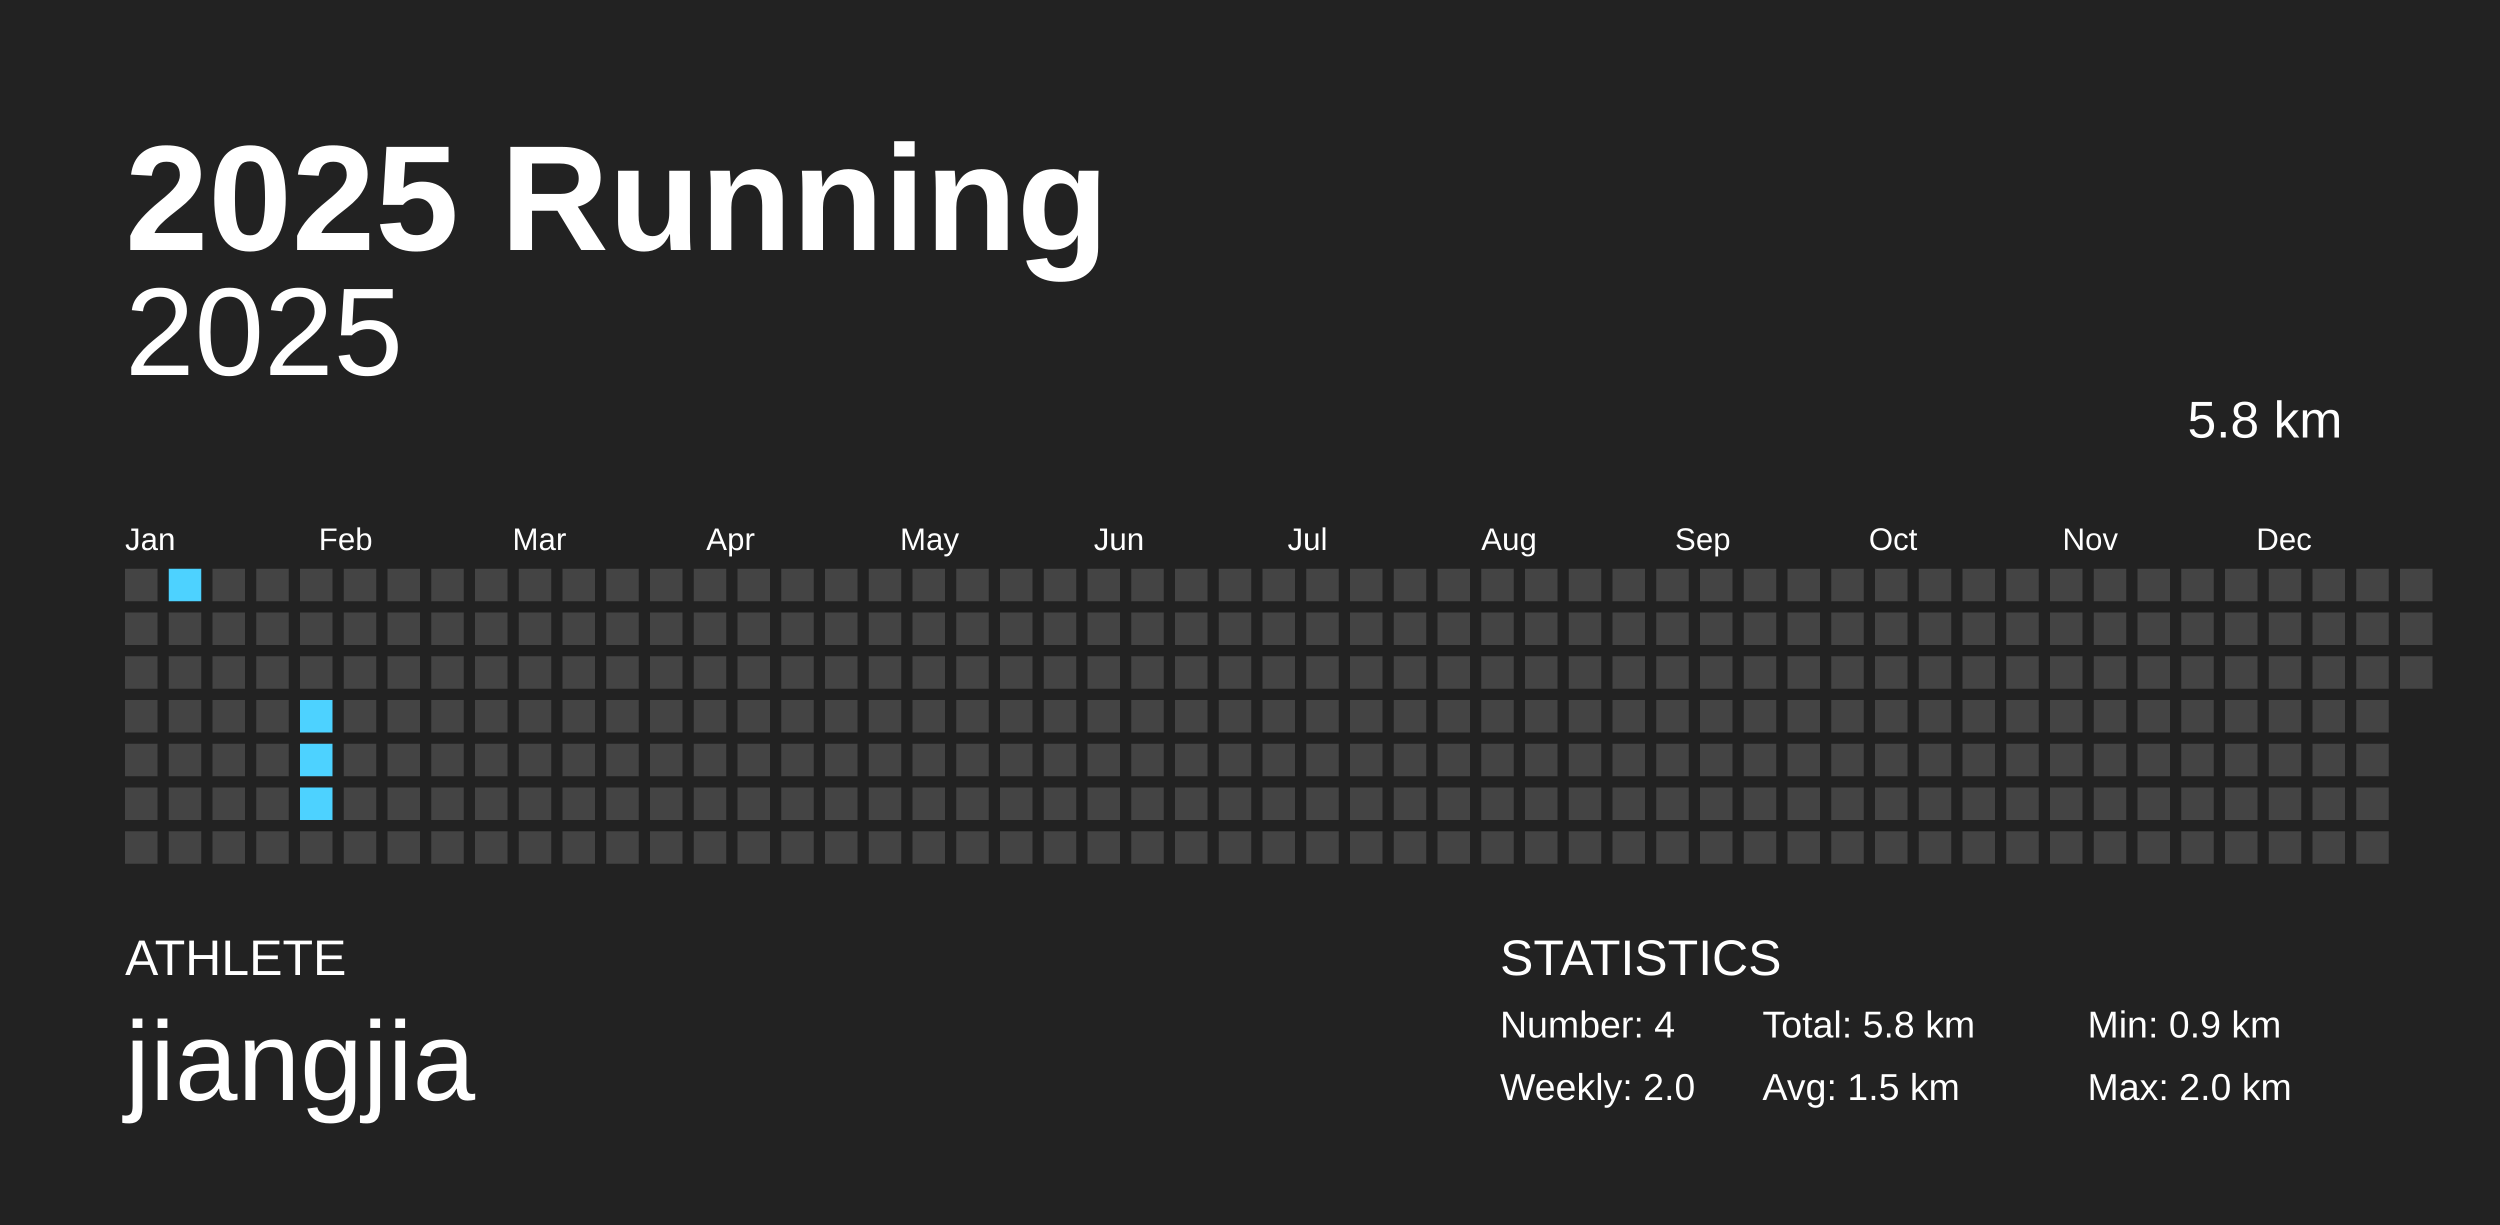
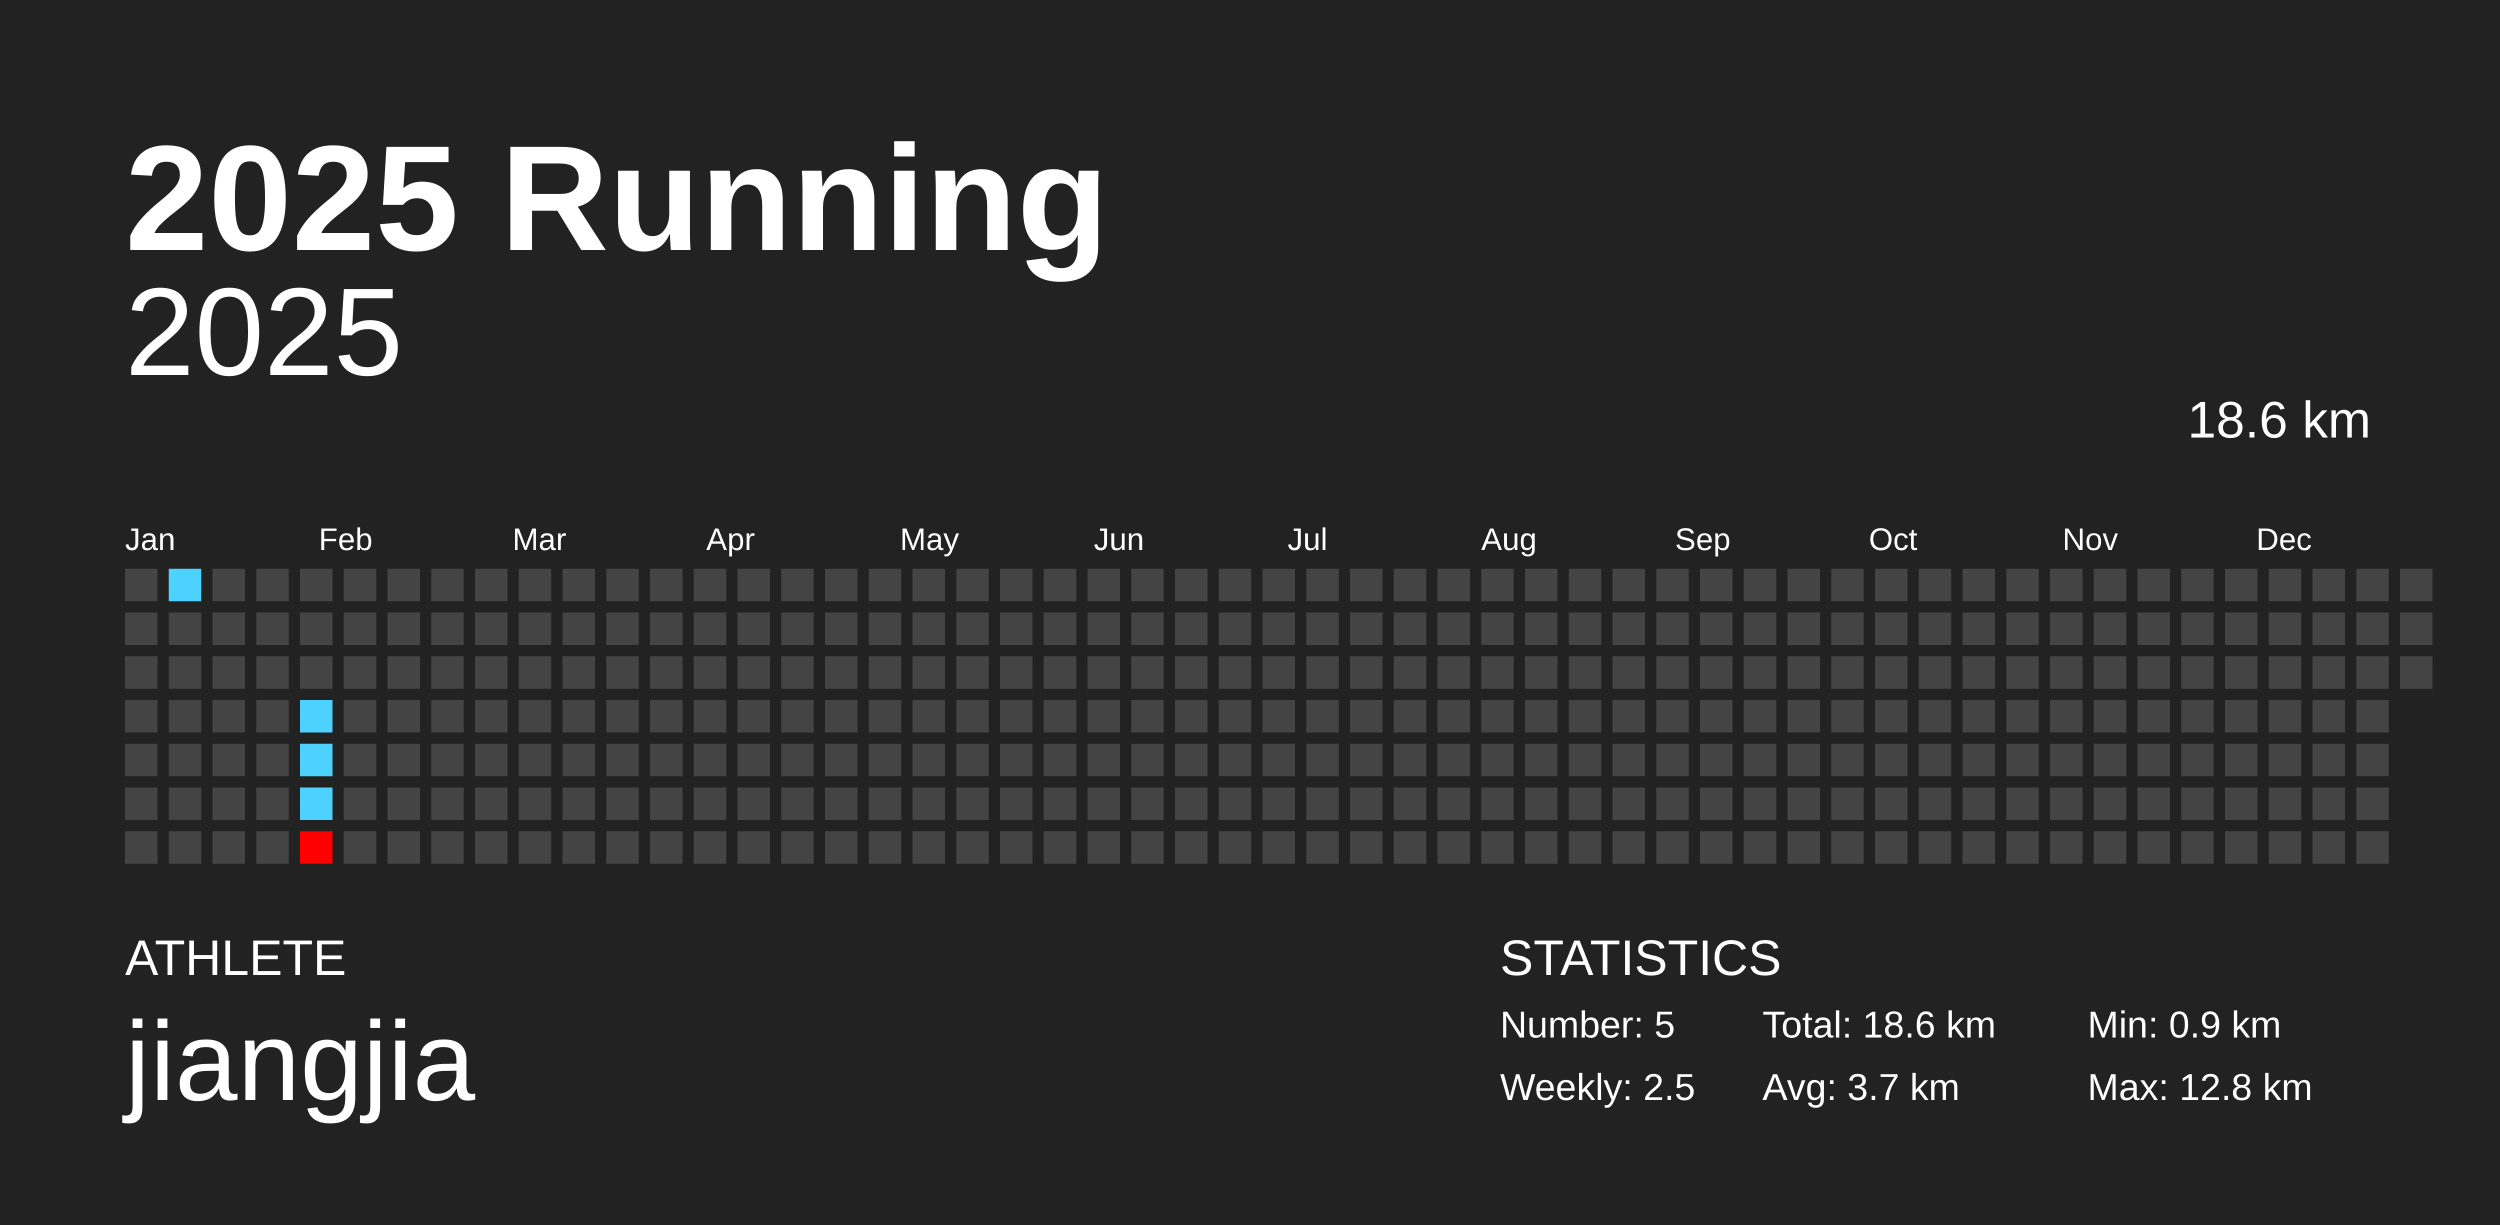
<svg xmlns="http://www.w3.org/2000/svg" baseProfile="full" height="98mm" version="1.1" viewBox="0,0,200,98" width="200mm">
  <defs />
  <rect fill="#222222" height="98" width="200" x="0" y="0" />
  <text fill="#FFFFFF" style="font-size:12px; font-family:Arial; font-weight:bold;" x="10" y="20">2025 Running</text>
  <text fill="#FFFFFF" style="font-size:4px; font-family:Arial" x="10" y="78">ATHLETE</text>
  <text fill="#FFFFFF" style="font-size:9px; font-family:Arial" x="10" y="88">jiangjia</text>
  <text fill="#FFFFFF" style="font-size:4px; font-family:Arial" x="120" y="78">STATISTICS</text>
-   <text fill="#FFFFFF" style="font-size:3px; font-family:Arial" x="120" y="83">Number: 4</text>
-   <text fill="#FFFFFF" style="font-size:3px; font-family:Arial" x="120" y="88">Weekly: 2.0</text>
-   <text fill="#FFFFFF" style="font-size:3px; font-family:Arial" x="141" y="83">Total: 5.8 km</text>
-   <text fill="#FFFFFF" style="font-size:3px; font-family:Arial" x="141" y="88">Avg: 1.5 km</text>
+   <text fill="#FFFFFF" style="font-size:3px; font-family:Arial" x="120" y="83">Number: 5</text>
+   <text fill="#FFFFFF" style="font-size:3px; font-family:Arial" x="120" y="88">Weekly: 2.5</text>
+   <text fill="#FFFFFF" style="font-size:3px; font-family:Arial" x="141" y="83">Total: 18.6 km</text>
+   <text fill="#FFFFFF" style="font-size:3px; font-family:Arial" x="141" y="88">Avg: 3.7 km</text>
  <text fill="#FFFFFF" style="font-size:3px; font-family:Arial" x="167" y="83">Min: 0.9 km</text>
-   <text fill="#FFFFFF" style="font-size:3px; font-family:Arial" x="167" y="88">Max: 2.0 km</text>
+   <text fill="#FFFFFF" style="font-size:3px; font-family:Arial" x="167" y="88">Max: 12.8 km</text>
  <text alignment-baseline="hanging" fill="#FFFFFF" style="font-size:10.0px; font-family:Arial;" x="10" y="30">2025</text>
-   <text alignment-baseline="hanging" fill="#FFFFFF" style="font-size:4.125px; font-family:Arial;" x="175" y="35">5.8 km</text>
+   <text alignment-baseline="hanging" fill="#FFFFFF" style="font-size:4.125px; font-family:Arial;" x="175" y="35">18.6 km</text>
  <text fill="#FFFFFF" style="font-size:2.5px; font-family:Arial" x="10.0" y="44">Jan</text>
  <text fill="#FFFFFF" style="font-size:2.5px; font-family:Arial" x="25.5" y="44">Feb</text>
  <text fill="#FFFFFF" style="font-size:2.5px; font-family:Arial" x="41.0" y="44">Mar</text>
  <text fill="#FFFFFF" style="font-size:2.5px; font-family:Arial" x="56.5" y="44">Apr</text>
  <text fill="#FFFFFF" style="font-size:2.5px; font-family:Arial" x="72.0" y="44">May</text>
  <text fill="#FFFFFF" style="font-size:2.5px; font-family:Arial" x="87.5" y="44">Jun</text>
  <text fill="#FFFFFF" style="font-size:2.5px; font-family:Arial" x="103.0" y="44">Jul</text>
  <text fill="#FFFFFF" style="font-size:2.5px; font-family:Arial" x="118.5" y="44">Aug</text>
  <text fill="#FFFFFF" style="font-size:2.5px; font-family:Arial" x="134.0" y="44">Sep</text>
  <text fill="#FFFFFF" style="font-size:2.5px; font-family:Arial" x="149.5" y="44">Oct</text>
  <text fill="#FFFFFF" style="font-size:2.5px; font-family:Arial" x="165.0" y="44">Nov</text>
  <text fill="#FFFFFF" style="font-size:2.5px; font-family:Arial" x="180.5" y="44">Dec</text>
  <rect fill="#444444" height="2.6" width="2.6" x="10.0" y="45.5" />
  <rect fill="#444444" height="2.6" width="2.6" x="10.0" y="49.0" />
  <rect fill="#444444" height="2.6" width="2.6" x="10.0" y="52.5" />
  <rect fill="#444444" height="2.6" width="2.6" x="10.0" y="56.0" />
  <rect fill="#444444" height="2.6" width="2.6" x="10.0" y="59.5" />
  <rect fill="#444444" height="2.6" width="2.6" x="10.0" y="63.0" />
  <rect fill="#444444" height="2.6" width="2.6" x="10.0" y="66.5" />
  <rect fill="#4dd2ff" height="2.6" width="2.6" x="13.5" y="45.5" />
  <rect fill="#444444" height="2.6" width="2.6" x="13.5" y="49.0" />
  <rect fill="#444444" height="2.6" width="2.6" x="13.5" y="52.5" />
  <rect fill="#444444" height="2.6" width="2.6" x="13.5" y="56.0" />
  <rect fill="#444444" height="2.6" width="2.6" x="13.5" y="59.5" />
  <rect fill="#444444" height="2.6" width="2.6" x="13.5" y="63.0" />
  <rect fill="#444444" height="2.6" width="2.6" x="13.5" y="66.5" />
  <rect fill="#444444" height="2.6" width="2.6" x="17.0" y="45.5" />
  <rect fill="#444444" height="2.6" width="2.6" x="17.0" y="49.0" />
  <rect fill="#444444" height="2.6" width="2.6" x="17.0" y="52.5" />
  <rect fill="#444444" height="2.6" width="2.6" x="17.0" y="56.0" />
  <rect fill="#444444" height="2.6" width="2.6" x="17.0" y="59.5" />
  <rect fill="#444444" height="2.6" width="2.6" x="17.0" y="63.0" />
  <rect fill="#444444" height="2.6" width="2.6" x="17.0" y="66.5" />
  <rect fill="#444444" height="2.6" width="2.6" x="20.5" y="45.5" />
  <rect fill="#444444" height="2.6" width="2.6" x="20.5" y="49.0" />
  <rect fill="#444444" height="2.6" width="2.6" x="20.5" y="52.5" />
  <rect fill="#444444" height="2.6" width="2.6" x="20.5" y="56.0" />
  <rect fill="#444444" height="2.6" width="2.6" x="20.5" y="59.5" />
  <rect fill="#444444" height="2.6" width="2.6" x="20.5" y="63.0" />
  <rect fill="#444444" height="2.6" width="2.6" x="20.5" y="66.5" />
  <rect fill="#444444" height="2.6" width="2.6" x="24.0" y="45.5" />
  <rect fill="#444444" height="2.6" width="2.6" x="24.0" y="49.0" />
  <rect fill="#444444" height="2.6" width="2.6" x="24.0" y="52.5" />
  <rect fill="#4dd2ff" height="2.6" width="2.6" x="24.0" y="56.0" />
  <rect fill="#4dd2ff" height="2.6" width="2.6" x="24.0" y="59.5" />
  <rect fill="#4dd2ff" height="2.6" width="2.6" x="24.0" y="63.0" />
-   <rect fill="#444444" height="2.6" width="2.6" x="24.0" y="66.5" />
+   <rect fill="#ff0000" height="2.6" width="2.6" x="24.0" y="66.5" />
  <rect fill="#444444" height="2.6" width="2.6" x="27.5" y="45.5" />
  <rect fill="#444444" height="2.6" width="2.6" x="27.5" y="49.0" />
  <rect fill="#444444" height="2.6" width="2.6" x="27.5" y="52.5" />
  <rect fill="#444444" height="2.6" width="2.6" x="27.5" y="56.0" />
  <rect fill="#444444" height="2.6" width="2.6" x="27.5" y="59.5" />
  <rect fill="#444444" height="2.6" width="2.6" x="27.5" y="63.0" />
  <rect fill="#444444" height="2.6" width="2.6" x="27.5" y="66.5" />
  <rect fill="#444444" height="2.6" width="2.6" x="31.0" y="45.5" />
  <rect fill="#444444" height="2.6" width="2.6" x="31.0" y="49.0" />
  <rect fill="#444444" height="2.6" width="2.6" x="31.0" y="52.5" />
  <rect fill="#444444" height="2.6" width="2.6" x="31.0" y="56.0" />
  <rect fill="#444444" height="2.6" width="2.6" x="31.0" y="59.5" />
  <rect fill="#444444" height="2.6" width="2.6" x="31.0" y="63.0" />
  <rect fill="#444444" height="2.6" width="2.6" x="31.0" y="66.5" />
  <rect fill="#444444" height="2.6" width="2.6" x="34.5" y="45.5" />
  <rect fill="#444444" height="2.6" width="2.6" x="34.5" y="49.0" />
  <rect fill="#444444" height="2.6" width="2.6" x="34.5" y="52.5" />
  <rect fill="#444444" height="2.6" width="2.6" x="34.5" y="56.0" />
  <rect fill="#444444" height="2.6" width="2.6" x="34.5" y="59.5" />
  <rect fill="#444444" height="2.6" width="2.6" x="34.5" y="63.0" />
  <rect fill="#444444" height="2.6" width="2.6" x="34.5" y="66.5" />
  <rect fill="#444444" height="2.6" width="2.6" x="38.0" y="45.5" />
  <rect fill="#444444" height="2.6" width="2.6" x="38.0" y="49.0" />
  <rect fill="#444444" height="2.6" width="2.6" x="38.0" y="52.5" />
  <rect fill="#444444" height="2.6" width="2.6" x="38.0" y="56.0" />
  <rect fill="#444444" height="2.6" width="2.6" x="38.0" y="59.5" />
  <rect fill="#444444" height="2.6" width="2.6" x="38.0" y="63.0" />
  <rect fill="#444444" height="2.6" width="2.6" x="38.0" y="66.5" />
  <rect fill="#444444" height="2.6" width="2.6" x="41.5" y="45.5" />
  <rect fill="#444444" height="2.6" width="2.6" x="41.5" y="49.0" />
  <rect fill="#444444" height="2.6" width="2.6" x="41.5" y="52.5" />
  <rect fill="#444444" height="2.6" width="2.6" x="41.5" y="56.0" />
  <rect fill="#444444" height="2.6" width="2.6" x="41.5" y="59.5" />
  <rect fill="#444444" height="2.6" width="2.6" x="41.5" y="63.0" />
  <rect fill="#444444" height="2.6" width="2.6" x="41.5" y="66.5" />
  <rect fill="#444444" height="2.6" width="2.6" x="45.0" y="45.5" />
  <rect fill="#444444" height="2.6" width="2.6" x="45.0" y="49.0" />
  <rect fill="#444444" height="2.6" width="2.6" x="45.0" y="52.5" />
  <rect fill="#444444" height="2.6" width="2.6" x="45.0" y="56.0" />
  <rect fill="#444444" height="2.6" width="2.6" x="45.0" y="59.5" />
  <rect fill="#444444" height="2.6" width="2.6" x="45.0" y="63.0" />
  <rect fill="#444444" height="2.6" width="2.6" x="45.0" y="66.5" />
  <rect fill="#444444" height="2.6" width="2.6" x="48.5" y="45.5" />
  <rect fill="#444444" height="2.6" width="2.6" x="48.5" y="49.0" />
  <rect fill="#444444" height="2.6" width="2.6" x="48.5" y="52.5" />
  <rect fill="#444444" height="2.6" width="2.6" x="48.5" y="56.0" />
  <rect fill="#444444" height="2.6" width="2.6" x="48.5" y="59.5" />
  <rect fill="#444444" height="2.6" width="2.6" x="48.5" y="63.0" />
  <rect fill="#444444" height="2.6" width="2.6" x="48.5" y="66.5" />
  <rect fill="#444444" height="2.6" width="2.6" x="52.0" y="45.5" />
  <rect fill="#444444" height="2.6" width="2.6" x="52.0" y="49.0" />
  <rect fill="#444444" height="2.6" width="2.6" x="52.0" y="52.5" />
  <rect fill="#444444" height="2.6" width="2.6" x="52.0" y="56.0" />
  <rect fill="#444444" height="2.6" width="2.6" x="52.0" y="59.5" />
  <rect fill="#444444" height="2.6" width="2.6" x="52.0" y="63.0" />
  <rect fill="#444444" height="2.6" width="2.6" x="52.0" y="66.5" />
  <rect fill="#444444" height="2.6" width="2.6" x="55.5" y="45.5" />
  <rect fill="#444444" height="2.6" width="2.6" x="55.5" y="49.0" />
  <rect fill="#444444" height="2.6" width="2.6" x="55.5" y="52.5" />
  <rect fill="#444444" height="2.6" width="2.6" x="55.5" y="56.0" />
  <rect fill="#444444" height="2.6" width="2.6" x="55.5" y="59.5" />
  <rect fill="#444444" height="2.6" width="2.6" x="55.5" y="63.0" />
  <rect fill="#444444" height="2.6" width="2.6" x="55.5" y="66.5" />
  <rect fill="#444444" height="2.6" width="2.6" x="59.0" y="45.5" />
  <rect fill="#444444" height="2.6" width="2.6" x="59.0" y="49.0" />
  <rect fill="#444444" height="2.6" width="2.6" x="59.0" y="52.5" />
  <rect fill="#444444" height="2.6" width="2.6" x="59.0" y="56.0" />
  <rect fill="#444444" height="2.6" width="2.6" x="59.0" y="59.5" />
  <rect fill="#444444" height="2.6" width="2.6" x="59.0" y="63.0" />
  <rect fill="#444444" height="2.6" width="2.6" x="59.0" y="66.5" />
  <rect fill="#444444" height="2.6" width="2.6" x="62.5" y="45.5" />
  <rect fill="#444444" height="2.6" width="2.6" x="62.5" y="49.0" />
  <rect fill="#444444" height="2.6" width="2.6" x="62.5" y="52.5" />
  <rect fill="#444444" height="2.6" width="2.6" x="62.5" y="56.0" />
  <rect fill="#444444" height="2.6" width="2.6" x="62.5" y="59.5" />
  <rect fill="#444444" height="2.6" width="2.6" x="62.5" y="63.0" />
  <rect fill="#444444" height="2.6" width="2.6" x="62.5" y="66.5" />
  <rect fill="#444444" height="2.6" width="2.6" x="66.0" y="45.5" />
  <rect fill="#444444" height="2.6" width="2.6" x="66.0" y="49.0" />
  <rect fill="#444444" height="2.6" width="2.6" x="66.0" y="52.5" />
  <rect fill="#444444" height="2.6" width="2.6" x="66.0" y="56.0" />
  <rect fill="#444444" height="2.6" width="2.6" x="66.0" y="59.5" />
  <rect fill="#444444" height="2.6" width="2.6" x="66.0" y="63.0" />
  <rect fill="#444444" height="2.6" width="2.6" x="66.0" y="66.5" />
  <rect fill="#444444" height="2.6" width="2.6" x="69.5" y="45.5" />
  <rect fill="#444444" height="2.6" width="2.6" x="69.5" y="49.0" />
  <rect fill="#444444" height="2.6" width="2.6" x="69.5" y="52.5" />
  <rect fill="#444444" height="2.6" width="2.6" x="69.5" y="56.0" />
  <rect fill="#444444" height="2.6" width="2.6" x="69.5" y="59.5" />
  <rect fill="#444444" height="2.6" width="2.6" x="69.5" y="63.0" />
  <rect fill="#444444" height="2.6" width="2.6" x="69.5" y="66.5" />
  <rect fill="#444444" height="2.6" width="2.6" x="73.0" y="45.5" />
  <rect fill="#444444" height="2.6" width="2.6" x="73.0" y="49.0" />
  <rect fill="#444444" height="2.6" width="2.6" x="73.0" y="52.5" />
  <rect fill="#444444" height="2.6" width="2.6" x="73.0" y="56.0" />
  <rect fill="#444444" height="2.6" width="2.6" x="73.0" y="59.5" />
  <rect fill="#444444" height="2.6" width="2.6" x="73.0" y="63.0" />
  <rect fill="#444444" height="2.6" width="2.6" x="73.0" y="66.5" />
  <rect fill="#444444" height="2.6" width="2.6" x="76.5" y="45.5" />
  <rect fill="#444444" height="2.6" width="2.6" x="76.5" y="49.0" />
  <rect fill="#444444" height="2.6" width="2.6" x="76.5" y="52.5" />
  <rect fill="#444444" height="2.6" width="2.6" x="76.5" y="56.0" />
  <rect fill="#444444" height="2.6" width="2.6" x="76.5" y="59.5" />
  <rect fill="#444444" height="2.6" width="2.6" x="76.5" y="63.0" />
  <rect fill="#444444" height="2.6" width="2.6" x="76.5" y="66.5" />
  <rect fill="#444444" height="2.6" width="2.6" x="80.0" y="45.5" />
  <rect fill="#444444" height="2.6" width="2.6" x="80.0" y="49.0" />
  <rect fill="#444444" height="2.6" width="2.6" x="80.0" y="52.5" />
  <rect fill="#444444" height="2.6" width="2.6" x="80.0" y="56.0" />
  <rect fill="#444444" height="2.6" width="2.6" x="80.0" y="59.5" />
  <rect fill="#444444" height="2.6" width="2.6" x="80.0" y="63.0" />
  <rect fill="#444444" height="2.6" width="2.6" x="80.0" y="66.5" />
  <rect fill="#444444" height="2.6" width="2.6" x="83.5" y="45.5" />
  <rect fill="#444444" height="2.6" width="2.6" x="83.5" y="49.0" />
  <rect fill="#444444" height="2.6" width="2.6" x="83.5" y="52.5" />
  <rect fill="#444444" height="2.6" width="2.6" x="83.5" y="56.0" />
  <rect fill="#444444" height="2.6" width="2.6" x="83.5" y="59.5" />
  <rect fill="#444444" height="2.6" width="2.6" x="83.5" y="63.0" />
  <rect fill="#444444" height="2.6" width="2.6" x="83.5" y="66.5" />
  <rect fill="#444444" height="2.6" width="2.6" x="87.0" y="45.5" />
  <rect fill="#444444" height="2.6" width="2.6" x="87.0" y="49.0" />
  <rect fill="#444444" height="2.6" width="2.6" x="87.0" y="52.5" />
  <rect fill="#444444" height="2.6" width="2.6" x="87.0" y="56.0" />
  <rect fill="#444444" height="2.6" width="2.6" x="87.0" y="59.5" />
  <rect fill="#444444" height="2.6" width="2.6" x="87.0" y="63.0" />
  <rect fill="#444444" height="2.6" width="2.6" x="87.0" y="66.5" />
  <rect fill="#444444" height="2.6" width="2.6" x="90.5" y="45.5" />
  <rect fill="#444444" height="2.6" width="2.6" x="90.5" y="49.0" />
  <rect fill="#444444" height="2.6" width="2.6" x="90.5" y="52.5" />
  <rect fill="#444444" height="2.6" width="2.6" x="90.5" y="56.0" />
  <rect fill="#444444" height="2.6" width="2.6" x="90.5" y="59.5" />
  <rect fill="#444444" height="2.6" width="2.6" x="90.5" y="63.0" />
  <rect fill="#444444" height="2.6" width="2.6" x="90.5" y="66.5" />
  <rect fill="#444444" height="2.6" width="2.6" x="94.0" y="45.5" />
  <rect fill="#444444" height="2.6" width="2.6" x="94.0" y="49.0" />
  <rect fill="#444444" height="2.6" width="2.6" x="94.0" y="52.5" />
  <rect fill="#444444" height="2.6" width="2.6" x="94.0" y="56.0" />
  <rect fill="#444444" height="2.6" width="2.6" x="94.0" y="59.5" />
  <rect fill="#444444" height="2.6" width="2.6" x="94.0" y="63.0" />
  <rect fill="#444444" height="2.6" width="2.6" x="94.0" y="66.5" />
  <rect fill="#444444" height="2.6" width="2.6" x="97.5" y="45.5" />
  <rect fill="#444444" height="2.6" width="2.6" x="97.5" y="49.0" />
  <rect fill="#444444" height="2.6" width="2.6" x="97.5" y="52.5" />
  <rect fill="#444444" height="2.6" width="2.6" x="97.5" y="56.0" />
  <rect fill="#444444" height="2.6" width="2.6" x="97.5" y="59.5" />
  <rect fill="#444444" height="2.6" width="2.6" x="97.5" y="63.0" />
  <rect fill="#444444" height="2.6" width="2.6" x="97.5" y="66.5" />
  <rect fill="#444444" height="2.6" width="2.6" x="101.0" y="45.5" />
  <rect fill="#444444" height="2.6" width="2.6" x="101.0" y="49.0" />
  <rect fill="#444444" height="2.6" width="2.6" x="101.0" y="52.5" />
  <rect fill="#444444" height="2.6" width="2.6" x="101.0" y="56.0" />
  <rect fill="#444444" height="2.6" width="2.6" x="101.0" y="59.5" />
  <rect fill="#444444" height="2.6" width="2.6" x="101.0" y="63.0" />
  <rect fill="#444444" height="2.6" width="2.6" x="101.0" y="66.5" />
  <rect fill="#444444" height="2.6" width="2.6" x="104.5" y="45.5" />
  <rect fill="#444444" height="2.6" width="2.6" x="104.5" y="49.0" />
  <rect fill="#444444" height="2.6" width="2.6" x="104.5" y="52.5" />
  <rect fill="#444444" height="2.6" width="2.6" x="104.5" y="56.0" />
  <rect fill="#444444" height="2.6" width="2.6" x="104.5" y="59.5" />
  <rect fill="#444444" height="2.6" width="2.6" x="104.5" y="63.0" />
  <rect fill="#444444" height="2.6" width="2.6" x="104.5" y="66.5" />
  <rect fill="#444444" height="2.6" width="2.6" x="108.0" y="45.5" />
  <rect fill="#444444" height="2.6" width="2.6" x="108.0" y="49.0" />
  <rect fill="#444444" height="2.6" width="2.6" x="108.0" y="52.5" />
  <rect fill="#444444" height="2.6" width="2.6" x="108.0" y="56.0" />
  <rect fill="#444444" height="2.6" width="2.6" x="108.0" y="59.5" />
  <rect fill="#444444" height="2.6" width="2.6" x="108.0" y="63.0" />
  <rect fill="#444444" height="2.6" width="2.6" x="108.0" y="66.5" />
  <rect fill="#444444" height="2.6" width="2.6" x="111.5" y="45.5" />
  <rect fill="#444444" height="2.6" width="2.6" x="111.5" y="49.0" />
  <rect fill="#444444" height="2.6" width="2.6" x="111.5" y="52.5" />
  <rect fill="#444444" height="2.6" width="2.6" x="111.5" y="56.0" />
  <rect fill="#444444" height="2.6" width="2.6" x="111.5" y="59.5" />
  <rect fill="#444444" height="2.6" width="2.6" x="111.5" y="63.0" />
  <rect fill="#444444" height="2.6" width="2.6" x="111.5" y="66.5" />
  <rect fill="#444444" height="2.6" width="2.6" x="115.0" y="45.5" />
  <rect fill="#444444" height="2.6" width="2.6" x="115.0" y="49.0" />
  <rect fill="#444444" height="2.6" width="2.6" x="115.0" y="52.5" />
  <rect fill="#444444" height="2.6" width="2.6" x="115.0" y="56.0" />
  <rect fill="#444444" height="2.6" width="2.6" x="115.0" y="59.5" />
  <rect fill="#444444" height="2.6" width="2.6" x="115.0" y="63.0" />
  <rect fill="#444444" height="2.6" width="2.6" x="115.0" y="66.5" />
  <rect fill="#444444" height="2.6" width="2.6" x="118.5" y="45.5" />
  <rect fill="#444444" height="2.6" width="2.6" x="118.5" y="49.0" />
  <rect fill="#444444" height="2.6" width="2.6" x="118.5" y="52.5" />
  <rect fill="#444444" height="2.6" width="2.6" x="118.5" y="56.0" />
  <rect fill="#444444" height="2.6" width="2.6" x="118.5" y="59.5" />
  <rect fill="#444444" height="2.6" width="2.6" x="118.5" y="63.0" />
  <rect fill="#444444" height="2.6" width="2.6" x="118.5" y="66.5" />
  <rect fill="#444444" height="2.6" width="2.6" x="122.0" y="45.5" />
  <rect fill="#444444" height="2.6" width="2.6" x="122.0" y="49.0" />
  <rect fill="#444444" height="2.6" width="2.6" x="122.0" y="52.5" />
  <rect fill="#444444" height="2.6" width="2.6" x="122.0" y="56.0" />
  <rect fill="#444444" height="2.6" width="2.6" x="122.0" y="59.5" />
  <rect fill="#444444" height="2.6" width="2.6" x="122.0" y="63.0" />
  <rect fill="#444444" height="2.6" width="2.6" x="122.0" y="66.5" />
  <rect fill="#444444" height="2.6" width="2.6" x="125.5" y="45.5" />
  <rect fill="#444444" height="2.6" width="2.6" x="125.5" y="49.0" />
  <rect fill="#444444" height="2.6" width="2.6" x="125.5" y="52.5" />
  <rect fill="#444444" height="2.6" width="2.6" x="125.5" y="56.0" />
  <rect fill="#444444" height="2.6" width="2.6" x="125.5" y="59.5" />
  <rect fill="#444444" height="2.6" width="2.6" x="125.5" y="63.0" />
  <rect fill="#444444" height="2.6" width="2.6" x="125.5" y="66.5" />
  <rect fill="#444444" height="2.6" width="2.6" x="129.0" y="45.5" />
  <rect fill="#444444" height="2.6" width="2.6" x="129.0" y="49.0" />
  <rect fill="#444444" height="2.6" width="2.6" x="129.0" y="52.5" />
  <rect fill="#444444" height="2.6" width="2.6" x="129.0" y="56.0" />
  <rect fill="#444444" height="2.6" width="2.6" x="129.0" y="59.5" />
  <rect fill="#444444" height="2.6" width="2.6" x="129.0" y="63.0" />
  <rect fill="#444444" height="2.6" width="2.6" x="129.0" y="66.5" />
  <rect fill="#444444" height="2.6" width="2.6" x="132.5" y="45.5" />
  <rect fill="#444444" height="2.6" width="2.6" x="132.5" y="49.0" />
  <rect fill="#444444" height="2.6" width="2.6" x="132.5" y="52.5" />
  <rect fill="#444444" height="2.6" width="2.6" x="132.5" y="56.0" />
  <rect fill="#444444" height="2.6" width="2.6" x="132.5" y="59.5" />
  <rect fill="#444444" height="2.6" width="2.6" x="132.5" y="63.0" />
  <rect fill="#444444" height="2.6" width="2.6" x="132.5" y="66.5" />
  <rect fill="#444444" height="2.6" width="2.6" x="136.0" y="45.5" />
  <rect fill="#444444" height="2.6" width="2.6" x="136.0" y="49.0" />
  <rect fill="#444444" height="2.6" width="2.6" x="136.0" y="52.5" />
  <rect fill="#444444" height="2.6" width="2.6" x="136.0" y="56.0" />
  <rect fill="#444444" height="2.6" width="2.6" x="136.0" y="59.5" />
  <rect fill="#444444" height="2.6" width="2.6" x="136.0" y="63.0" />
  <rect fill="#444444" height="2.6" width="2.6" x="136.0" y="66.5" />
  <rect fill="#444444" height="2.6" width="2.6" x="139.5" y="45.5" />
  <rect fill="#444444" height="2.6" width="2.6" x="139.5" y="49.0" />
  <rect fill="#444444" height="2.6" width="2.6" x="139.5" y="52.5" />
  <rect fill="#444444" height="2.6" width="2.6" x="139.5" y="56.0" />
  <rect fill="#444444" height="2.6" width="2.6" x="139.5" y="59.5" />
  <rect fill="#444444" height="2.6" width="2.6" x="139.5" y="63.0" />
  <rect fill="#444444" height="2.6" width="2.6" x="139.5" y="66.5" />
  <rect fill="#444444" height="2.6" width="2.6" x="143.0" y="45.5" />
  <rect fill="#444444" height="2.6" width="2.6" x="143.0" y="49.0" />
  <rect fill="#444444" height="2.6" width="2.6" x="143.0" y="52.5" />
  <rect fill="#444444" height="2.6" width="2.6" x="143.0" y="56.0" />
  <rect fill="#444444" height="2.6" width="2.6" x="143.0" y="59.5" />
  <rect fill="#444444" height="2.6" width="2.6" x="143.0" y="63.0" />
  <rect fill="#444444" height="2.6" width="2.6" x="143.0" y="66.5" />
  <rect fill="#444444" height="2.6" width="2.6" x="146.5" y="45.5" />
  <rect fill="#444444" height="2.6" width="2.6" x="146.5" y="49.0" />
  <rect fill="#444444" height="2.6" width="2.6" x="146.5" y="52.5" />
  <rect fill="#444444" height="2.6" width="2.6" x="146.5" y="56.0" />
  <rect fill="#444444" height="2.6" width="2.6" x="146.5" y="59.5" />
  <rect fill="#444444" height="2.6" width="2.6" x="146.5" y="63.0" />
  <rect fill="#444444" height="2.6" width="2.6" x="146.5" y="66.5" />
  <rect fill="#444444" height="2.6" width="2.6" x="150.0" y="45.5" />
  <rect fill="#444444" height="2.6" width="2.6" x="150.0" y="49.0" />
  <rect fill="#444444" height="2.6" width="2.6" x="150.0" y="52.5" />
  <rect fill="#444444" height="2.6" width="2.6" x="150.0" y="56.0" />
  <rect fill="#444444" height="2.6" width="2.6" x="150.0" y="59.5" />
  <rect fill="#444444" height="2.6" width="2.6" x="150.0" y="63.0" />
  <rect fill="#444444" height="2.6" width="2.6" x="150.0" y="66.5" />
  <rect fill="#444444" height="2.6" width="2.6" x="153.5" y="45.5" />
  <rect fill="#444444" height="2.6" width="2.6" x="153.5" y="49.0" />
  <rect fill="#444444" height="2.6" width="2.6" x="153.5" y="52.5" />
  <rect fill="#444444" height="2.6" width="2.6" x="153.5" y="56.0" />
  <rect fill="#444444" height="2.6" width="2.6" x="153.5" y="59.5" />
  <rect fill="#444444" height="2.6" width="2.6" x="153.5" y="63.0" />
  <rect fill="#444444" height="2.6" width="2.6" x="153.5" y="66.5" />
  <rect fill="#444444" height="2.6" width="2.6" x="157.0" y="45.5" />
  <rect fill="#444444" height="2.6" width="2.6" x="157.0" y="49.0" />
  <rect fill="#444444" height="2.6" width="2.6" x="157.0" y="52.5" />
  <rect fill="#444444" height="2.6" width="2.6" x="157.0" y="56.0" />
  <rect fill="#444444" height="2.6" width="2.6" x="157.0" y="59.5" />
  <rect fill="#444444" height="2.6" width="2.6" x="157.0" y="63.0" />
  <rect fill="#444444" height="2.6" width="2.6" x="157.0" y="66.5" />
  <rect fill="#444444" height="2.6" width="2.6" x="160.5" y="45.5" />
  <rect fill="#444444" height="2.6" width="2.6" x="160.5" y="49.0" />
  <rect fill="#444444" height="2.6" width="2.6" x="160.5" y="52.5" />
  <rect fill="#444444" height="2.6" width="2.6" x="160.5" y="56.0" />
  <rect fill="#444444" height="2.6" width="2.6" x="160.5" y="59.5" />
  <rect fill="#444444" height="2.6" width="2.6" x="160.5" y="63.0" />
  <rect fill="#444444" height="2.6" width="2.6" x="160.5" y="66.5" />
  <rect fill="#444444" height="2.6" width="2.6" x="164.0" y="45.5" />
  <rect fill="#444444" height="2.6" width="2.6" x="164.0" y="49.0" />
  <rect fill="#444444" height="2.6" width="2.6" x="164.0" y="52.5" />
  <rect fill="#444444" height="2.6" width="2.6" x="164.0" y="56.0" />
  <rect fill="#444444" height="2.6" width="2.6" x="164.0" y="59.5" />
  <rect fill="#444444" height="2.6" width="2.6" x="164.0" y="63.0" />
  <rect fill="#444444" height="2.6" width="2.6" x="164.0" y="66.5" />
  <rect fill="#444444" height="2.6" width="2.6" x="167.5" y="45.5" />
  <rect fill="#444444" height="2.6" width="2.6" x="167.5" y="49.0" />
  <rect fill="#444444" height="2.6" width="2.6" x="167.5" y="52.5" />
  <rect fill="#444444" height="2.6" width="2.6" x="167.5" y="56.0" />
  <rect fill="#444444" height="2.6" width="2.6" x="167.5" y="59.5" />
  <rect fill="#444444" height="2.6" width="2.6" x="167.5" y="63.0" />
  <rect fill="#444444" height="2.6" width="2.6" x="167.5" y="66.5" />
  <rect fill="#444444" height="2.6" width="2.6" x="171.0" y="45.5" />
  <rect fill="#444444" height="2.6" width="2.6" x="171.0" y="49.0" />
  <rect fill="#444444" height="2.6" width="2.6" x="171.0" y="52.5" />
  <rect fill="#444444" height="2.6" width="2.6" x="171.0" y="56.0" />
  <rect fill="#444444" height="2.6" width="2.6" x="171.0" y="59.5" />
  <rect fill="#444444" height="2.6" width="2.6" x="171.0" y="63.0" />
  <rect fill="#444444" height="2.6" width="2.6" x="171.0" y="66.5" />
  <rect fill="#444444" height="2.6" width="2.6" x="174.5" y="45.5" />
  <rect fill="#444444" height="2.6" width="2.6" x="174.5" y="49.0" />
  <rect fill="#444444" height="2.6" width="2.6" x="174.5" y="52.5" />
  <rect fill="#444444" height="2.6" width="2.6" x="174.5" y="56.0" />
  <rect fill="#444444" height="2.6" width="2.6" x="174.5" y="59.5" />
  <rect fill="#444444" height="2.6" width="2.6" x="174.5" y="63.0" />
  <rect fill="#444444" height="2.6" width="2.6" x="174.5" y="66.5" />
  <rect fill="#444444" height="2.6" width="2.6" x="178.0" y="45.5" />
  <rect fill="#444444" height="2.6" width="2.6" x="178.0" y="49.0" />
  <rect fill="#444444" height="2.6" width="2.6" x="178.0" y="52.5" />
  <rect fill="#444444" height="2.6" width="2.6" x="178.0" y="56.0" />
  <rect fill="#444444" height="2.6" width="2.6" x="178.0" y="59.5" />
  <rect fill="#444444" height="2.6" width="2.6" x="178.0" y="63.0" />
  <rect fill="#444444" height="2.6" width="2.6" x="178.0" y="66.5" />
  <rect fill="#444444" height="2.6" width="2.6" x="181.5" y="45.5" />
  <rect fill="#444444" height="2.6" width="2.6" x="181.5" y="49.0" />
  <rect fill="#444444" height="2.6" width="2.6" x="181.5" y="52.5" />
  <rect fill="#444444" height="2.6" width="2.6" x="181.5" y="56.0" />
  <rect fill="#444444" height="2.6" width="2.6" x="181.5" y="59.5" />
  <rect fill="#444444" height="2.6" width="2.6" x="181.5" y="63.0" />
  <rect fill="#444444" height="2.6" width="2.6" x="181.5" y="66.5" />
  <rect fill="#444444" height="2.6" width="2.6" x="185.0" y="45.5" />
  <rect fill="#444444" height="2.6" width="2.6" x="185.0" y="49.0" />
  <rect fill="#444444" height="2.6" width="2.6" x="185.0" y="52.5" />
  <rect fill="#444444" height="2.6" width="2.6" x="185.0" y="56.0" />
  <rect fill="#444444" height="2.6" width="2.6" x="185.0" y="59.5" />
  <rect fill="#444444" height="2.6" width="2.6" x="185.0" y="63.0" />
  <rect fill="#444444" height="2.6" width="2.6" x="185.0" y="66.5" />
  <rect fill="#444444" height="2.6" width="2.6" x="188.5" y="45.5" />
  <rect fill="#444444" height="2.6" width="2.6" x="188.5" y="49.0" />
  <rect fill="#444444" height="2.6" width="2.6" x="188.5" y="52.5" />
  <rect fill="#444444" height="2.6" width="2.6" x="188.5" y="56.0" />
  <rect fill="#444444" height="2.6" width="2.6" x="188.5" y="59.5" />
  <rect fill="#444444" height="2.6" width="2.6" x="188.5" y="63.0" />
  <rect fill="#444444" height="2.6" width="2.6" x="188.5" y="66.5" />
  <rect fill="#444444" height="2.6" width="2.6" x="192.0" y="45.5" />
  <rect fill="#444444" height="2.6" width="2.6" x="192.0" y="49.0" />
  <rect fill="#444444" height="2.6" width="2.6" x="192.0" y="52.5" />
</svg>
